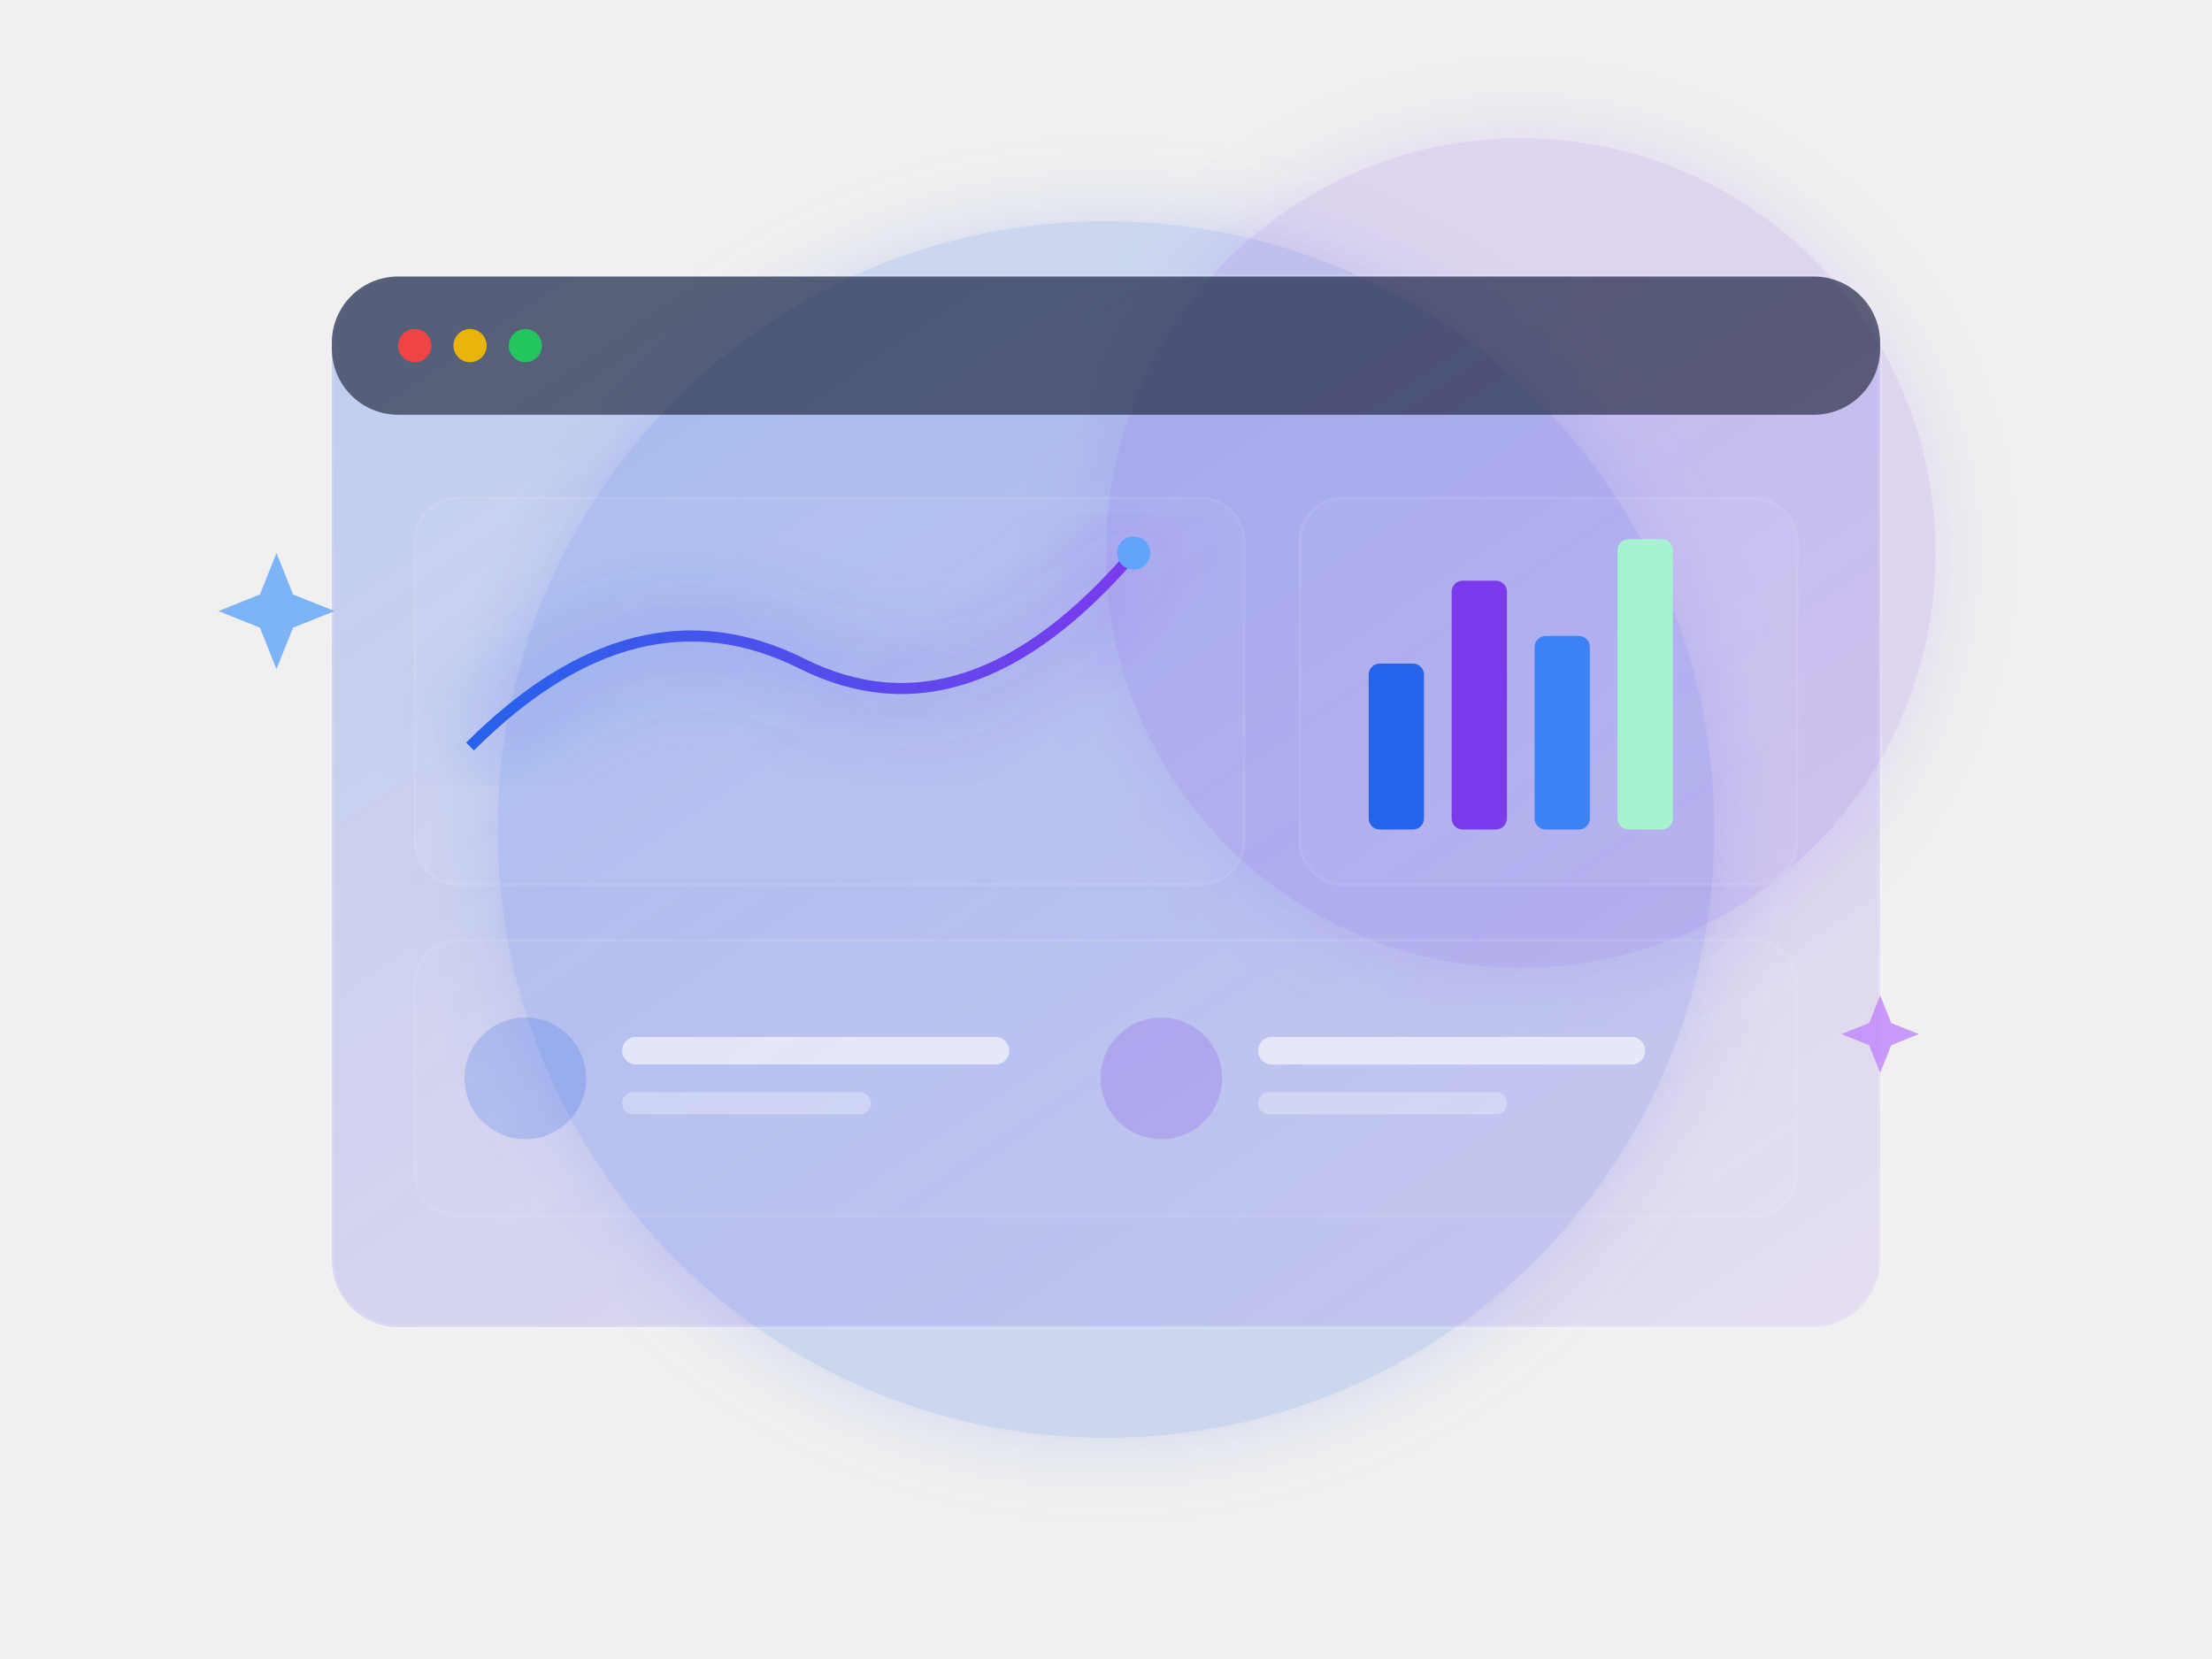
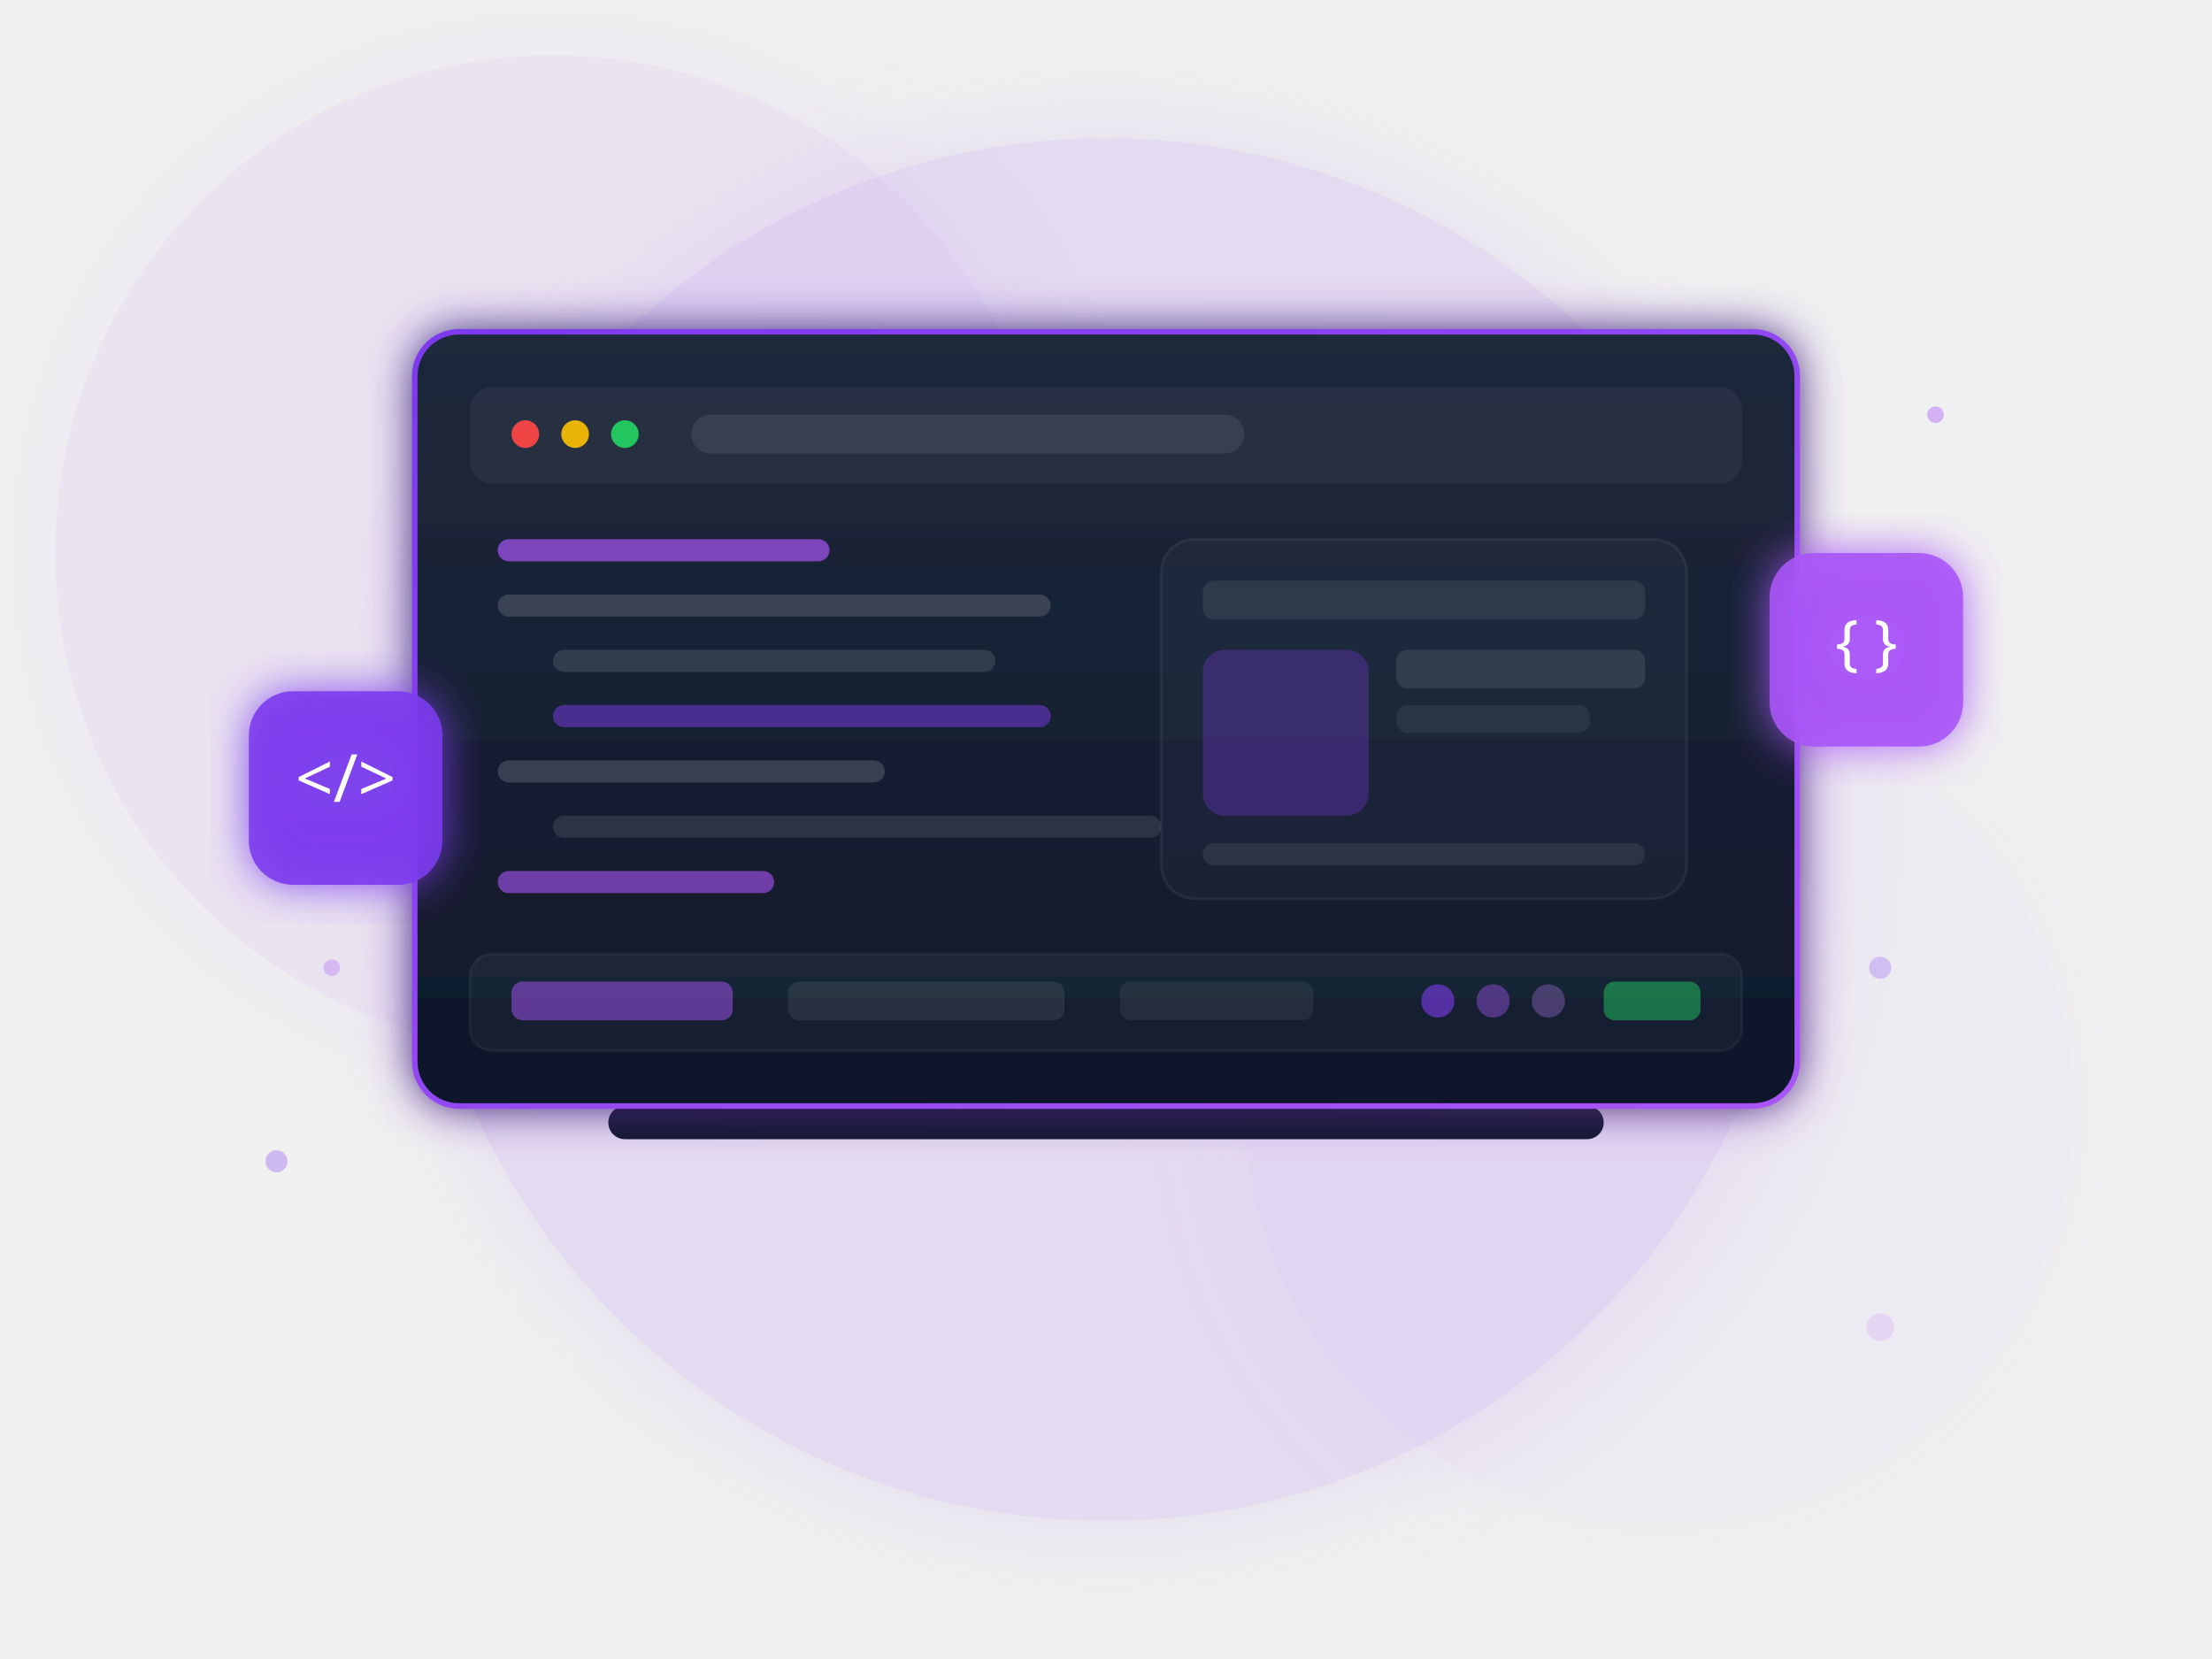
<svg xmlns="http://www.w3.org/2000/svg" viewBox="0 0 800 600" width="100%" height="100%">
  <defs>
    <linearGradient id="bg-grad" x1="0%" y1="0%" x2="100%" y2="100%">
      <stop offset="0%" stop-color="#1e1b4b" />
      <stop offset="50%" stop-color="#0f172a" />
      <stop offset="100%" stop-color="#020617" />
    </linearGradient>
-     <linearGradient id="card-grad" x1="0%" y1="0%" x2="100%" y2="100%">
-       <stop offset="0%" stop-color="rgba(37, 99, 235, 0.25)" />
-       <stop offset="100%" stop-color="rgba(124, 58, 237, 0.1)" />
+     <linearGradient id="purple-grad" x1="0%" y1="0%" x2="100%" y2="100%">
+       <stop offset="0%" stop-color="#7c3aed" />
+       <stop offset="100%" stop-color="#a855f7" />
    </linearGradient>
-     <linearGradient id="blue-purple" x1="0%" y1="0%" x2="100%" y2="0%">
-       <stop offset="0%" stop-color="#2563eb" />
+     <linearGradient id="purple-grad-2" x1="0%" y1="0%" x2="0%" y2="100%">
+       <stop offset="0%" stop-color="#a855f7" />
      <stop offset="100%" stop-color="#7c3aed" />
    </linearGradient>
-     <filter id="glow" x="-20%" y="-20%" width="140%" height="140%">
-       <feGaussianBlur stdDeviation="15" result="blur" />
+     <linearGradient id="screen-grad" x1="0%" y1="0%" x2="0%" y2="100%">
+       <stop offset="0%" stop-color="#1e293b" />
+       <stop offset="100%" stop-color="#0f172a" />
+     </linearGradient>
+     <filter id="glow" x="-50%" y="-50%" width="200%" height="200%">
+       <feGaussianBlur stdDeviation="20" result="blur" />
+       <feComposite in="SourceGraphic" in2="blur" operator="over" />
+     </filter>
+     <filter id="glow-soft" x="-20%" y="-20%" width="140%" height="140%">
+       <feGaussianBlur stdDeviation="8" result="blur" />
      <feComposite in="SourceGraphic" in2="blur" operator="over" />
    </filter>
  </defs>
-   <circle cx="400" cy="300" r="220" fill="#2563eb" opacity="0.18" filter="url(#glow)" />
-   <circle cx="550" cy="200" r="150" fill="#7c3aed" opacity="0.15" filter="url(#glow)" />
-   <rect x="120" y="100" width="560" height="380" rx="24" fill="url(#card-grad)" stroke="rgba(255,255,255,0.15)" stroke-width="1.5" />
-   <rect x="120" y="100" width="560" height="50" rx="24" fill="rgba(15, 23, 42, 0.6)" />
-   <circle cx="150" cy="125" r="6" fill="#ef4444" />
-   <circle cx="170" cy="125" r="6" fill="#eab308" />
-   <circle cx="190" cy="125" r="6" fill="#22c55e" />
-   <rect x="150" y="180" width="300" height="140" rx="16" fill="rgba(255,255,255,0.04)" stroke="rgba(255,255,255,0.08)" />
-   <path d="M 170 270 Q 230 210 290 240 T 410 200" fill="none" stroke="url(#blue-purple)" stroke-width="4" filter="url(#glow)" />
-   <circle cx="410" cy="200" r="6" fill="#60a5fa" />
-   <rect x="470" y="180" width="180" height="140" rx="16" fill="rgba(255,255,255,0.04)" stroke="rgba(255,255,255,0.08)" />
-   <rect x="495" y="240" width="20" height="60" rx="4" fill="#2563eb" />
-   <rect x="525" y="210" width="20" height="90" rx="4" fill="#7c3aed" />
-   <rect x="555" y="230" width="20" height="70" rx="4" fill="#3b82f6" />
-   <rect x="585" y="195" width="20" height="105" rx="4" fill="#a7f3d0" />
-   <rect x="150" y="340" width="500" height="100" rx="16" fill="rgba(255,255,255,0.03)" stroke="rgba(255,255,255,0.08)" />
-   <circle cx="190" cy="390" r="22" fill="rgba(37,99,235,0.2)" />
-   <rect x="225" y="375" width="140" height="10" rx="5" fill="rgba(255,255,255,0.6)" />
-   <rect x="225" y="395" width="90" height="8" rx="4" fill="rgba(255,255,255,0.3)" />
-   <circle cx="420" cy="390" r="22" fill="rgba(124,58,237,0.2)" />
-   <rect x="455" y="375" width="140" height="10" rx="5" fill="rgba(255,255,255,0.6)" />
-   <rect x="455" y="395" width="90" height="8" rx="4" fill="rgba(255,255,255,0.3)" />
-   <polygon points="100,200 106,215 121,221 106,227 100,242 94,227 79,221 94,215" fill="#60a5fa" opacity="0.8" />
-   <polygon points="680,360 684,370 694,374 684,378 680,388 676,378 666,374 676,370" fill="#c084fc" opacity="0.8" />
+   <circle cx="400" cy="300" r="250" fill="#7c3aed" opacity="0.12" filter="url(#glow)" />
+   <circle cx="200" cy="200" r="180" fill="#a855f7" opacity="0.08" filter="url(#glow)" />
+   <circle cx="600" cy="400" r="150" fill="#c084fc" opacity="0.06" filter="url(#glow)" />
+   <rect x="180" y="380" width="440" height="20" rx="6" fill="#1e293b" stroke="rgba(255,255,255,0.1)" stroke-width="1" />
+   <rect x="220" y="400" width="360" height="12" rx="6" fill="#0f172a" />
+   <rect x="150" y="120" width="500" height="280" rx="16" fill="url(#screen-grad)" stroke="url(#purple-grad)" stroke-width="2" filter="url(#glow-soft)" />
+   <rect x="170" y="140" width="460" height="35" rx="8" fill="rgba(255,255,255,0.05)" />
+   <circle cx="190" cy="157" r="5" fill="#ef4444" />
+   <circle cx="208" cy="157" r="5" fill="#eab308" />
+   <circle cx="226" cy="157" r="5" fill="#22c55e" />
+   <rect x="250" y="150" width="200" height="14" rx="7" fill="rgba(255,255,255,0.08)" />
+   <rect x="180" y="195" width="120" height="8" rx="4" fill="#a855f7" opacity="0.7" />
+   <rect x="180" y="215" width="200" height="8" rx="4" fill="rgba(255,255,255,0.15)" />
+   <rect x="200" y="235" width="160" height="8" rx="4" fill="rgba(255,255,255,0.12)" />
+   <rect x="200" y="255" width="180" height="8" rx="4" fill="#7c3aed" opacity="0.5" />
+   <rect x="180" y="275" width="140" height="8" rx="4" fill="rgba(255,255,255,0.15)" />
+   <rect x="200" y="295" width="220" height="8" rx="4" fill="rgba(255,255,255,0.1)" />
+   <rect x="180" y="315" width="100" height="8" rx="4" fill="#a855f7" opacity="0.6" />
+   <rect x="420" y="195" width="190" height="130" rx="12" fill="rgba(255,255,255,0.03)" stroke="rgba(255,255,255,0.06)" stroke-width="1" />
+   <rect x="435" y="210" width="160" height="14" rx="4" fill="rgba(255,255,255,0.08)" />
+   <rect x="435" y="235" width="60" height="60" rx="8" fill="#7c3aed" opacity="0.3" />
+   <rect x="505" y="235" width="90" height="14" rx="4" fill="rgba(255,255,255,0.1)" />
+   <rect x="505" y="255" width="70" height="10" rx="4" fill="rgba(255,255,255,0.06)" />
+   <rect x="435" y="305" width="160" height="8" rx="4" fill="rgba(255,255,255,0.08)" />
+   <g filter="url(#glow-soft)">
+     <rect x="90" y="250" width="70" height="70" rx="16" fill="#7c3aed" opacity="0.9" />
+     <text x="125" y="290" text-anchor="middle" fill="white" font-size="24" font-family="sans-serif">&lt;/&gt;</text>
+   </g>
+   <g filter="url(#glow-soft)">
+     <rect x="640" y="200" width="70" height="70" rx="16" fill="#a855f7" opacity="0.9" />
+     <text x="675" y="240" text-anchor="middle" fill="white" font-size="22" font-family="sans-serif">{ }</text>
+   </g>
+   <rect x="170" y="345" width="460" height="35" rx="8" fill="rgba(255,255,255,0.04)" stroke="rgba(255,255,255,0.05)" stroke-width="1" />
+   <rect x="185" y="355" width="80" height="14" rx="4" fill="#a855f7" opacity="0.5" />
+   <rect x="285" y="355" width="100" height="14" rx="4" fill="rgba(255,255,255,0.08)" />
+   <rect x="405" y="355" width="70" height="14" rx="4" fill="rgba(255,255,255,0.06)" />
+   <circle cx="520" cy="362" r="6" fill="#7c3aed" opacity="0.6" />
+   <circle cx="540" cy="362" r="6" fill="#a855f7" opacity="0.4" />
+   <circle cx="560" cy="362" r="6" fill="#c084fc" opacity="0.3" />
+   <rect x="580" y="355" width="35" height="14" rx="4" fill="#22c55e" opacity="0.5" />
+   <circle cx="100" cy="420" r="4" fill="#7c3aed" opacity="0.3" />
+   <circle cx="700" cy="150" r="3" fill="#a855f7" opacity="0.4" />
+   <circle cx="680" cy="480" r="5" fill="#c084fc" opacity="0.2" />
+   <circle cx="120" cy="350" r="3" fill="#a855f7" opacity="0.3" />
+   <circle cx="680" cy="350" r="4" fill="#7c3aed" opacity="0.25" />
</svg>
